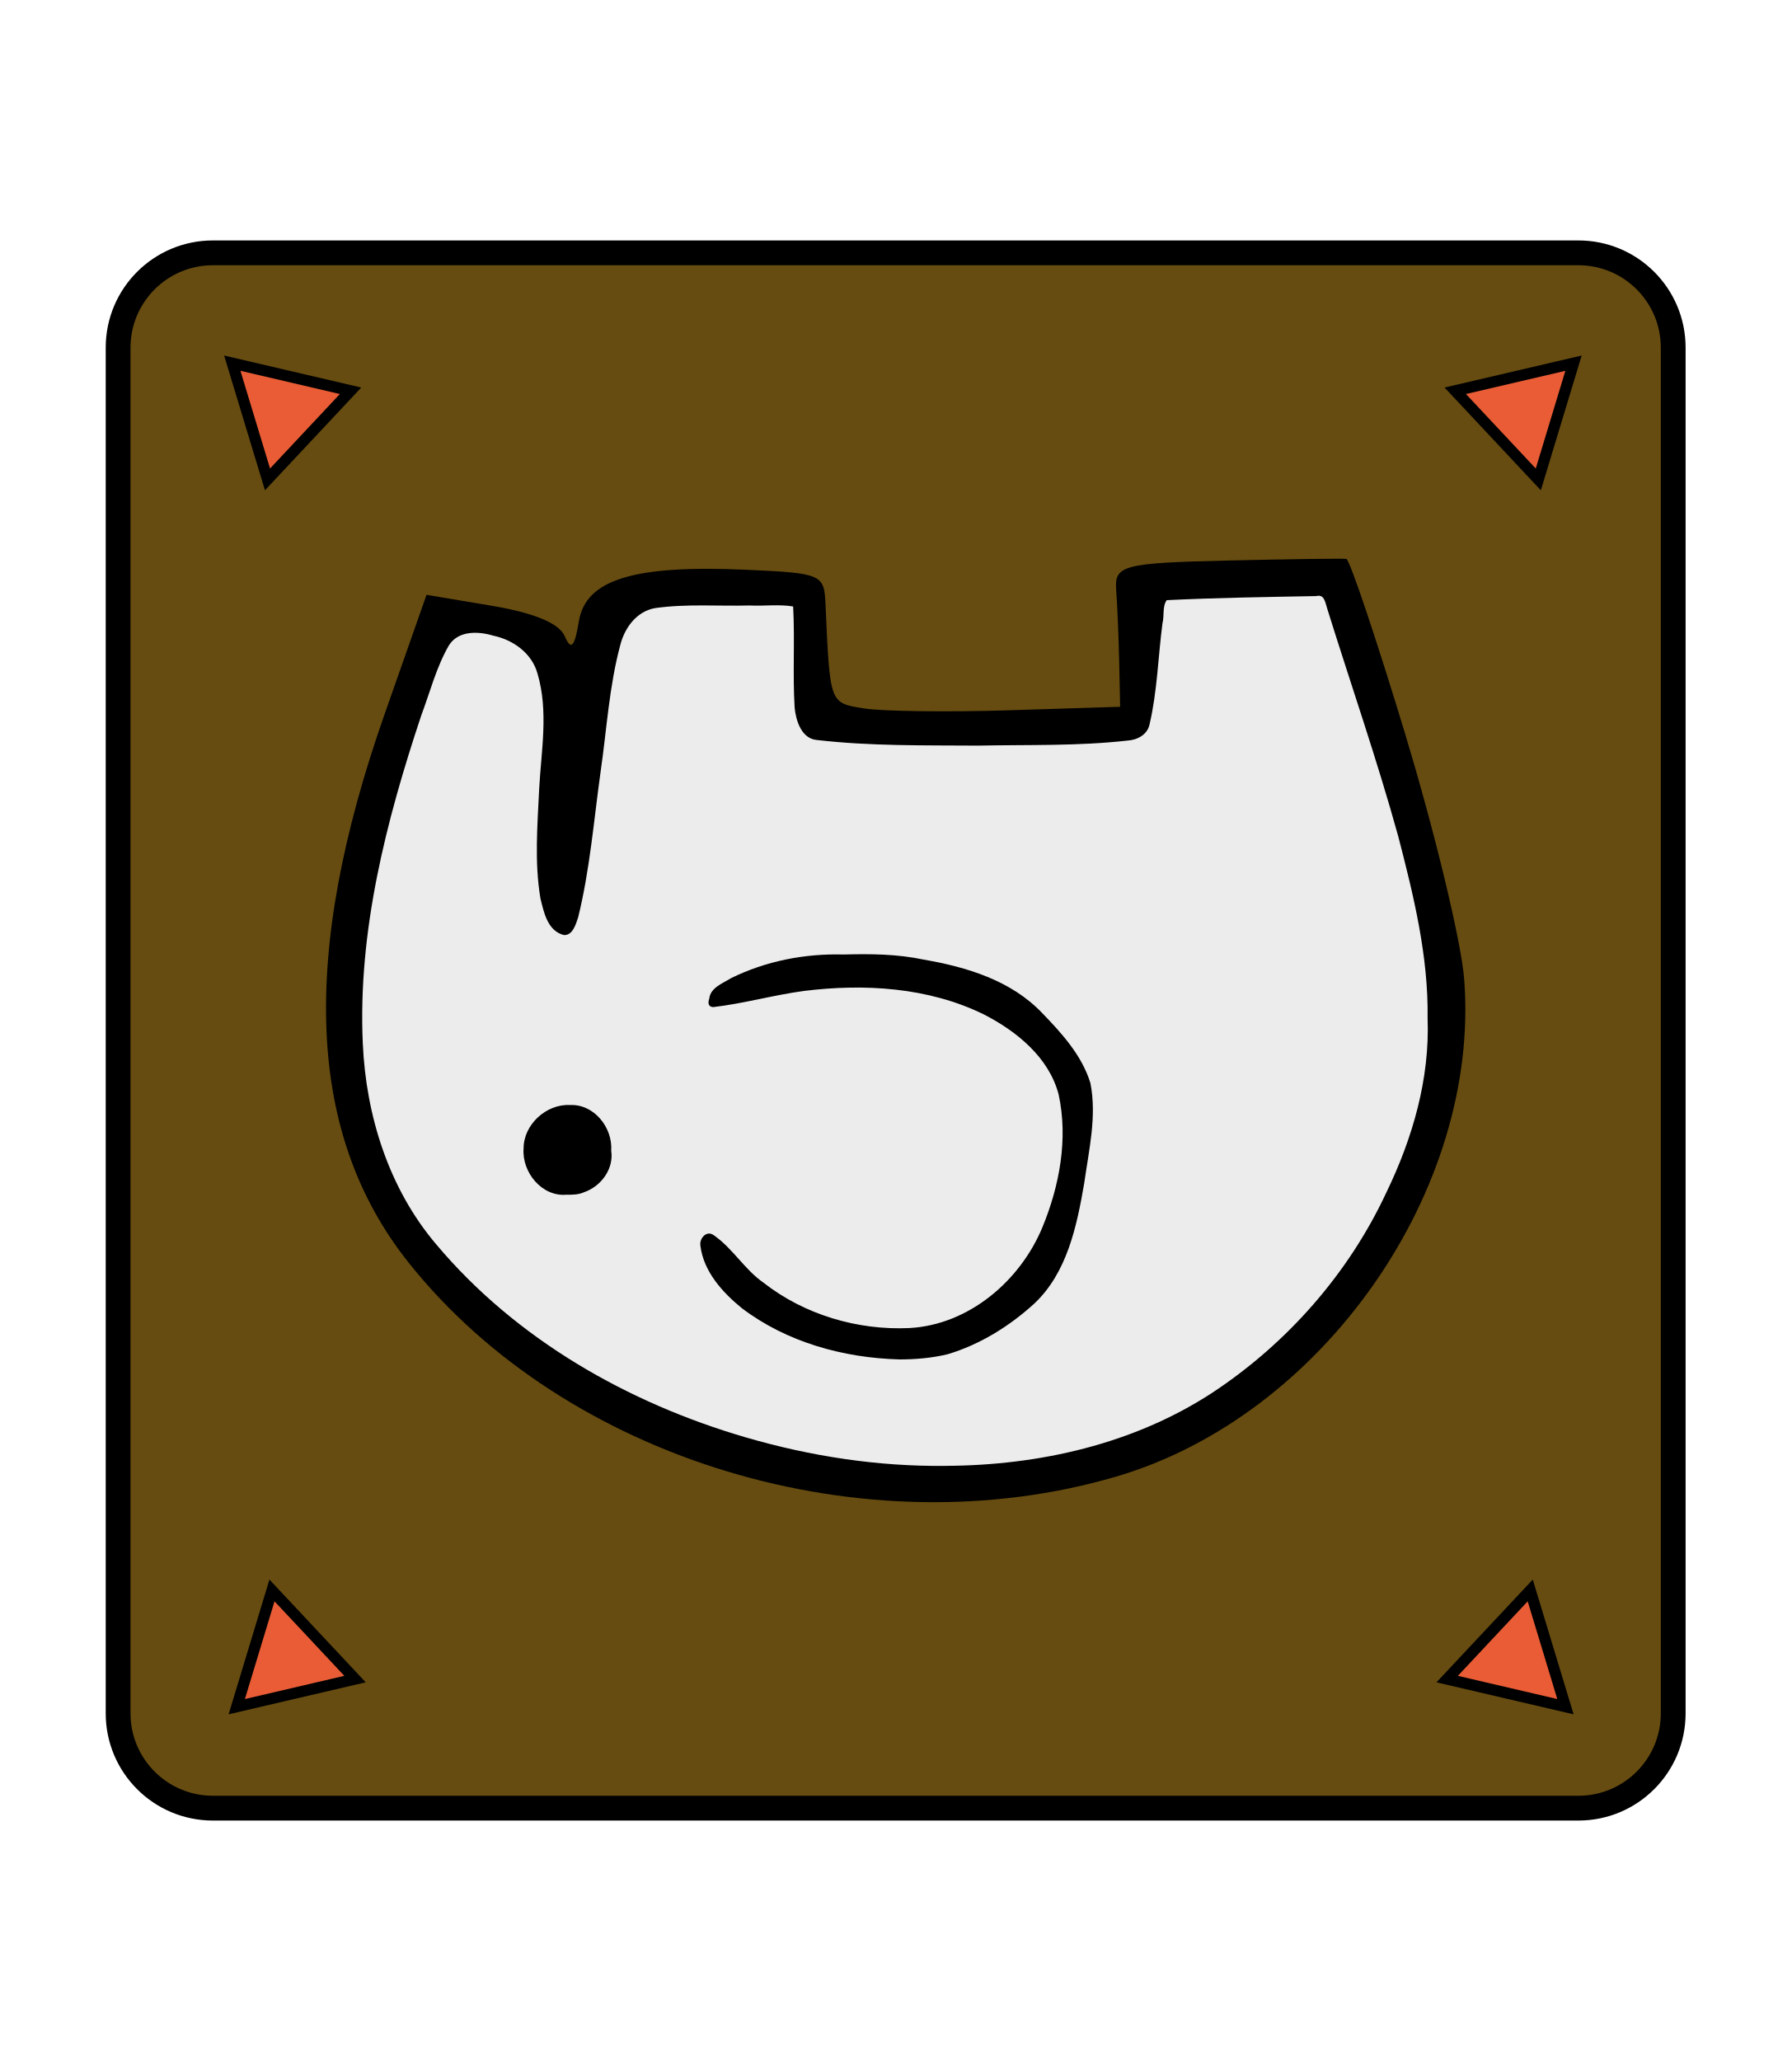
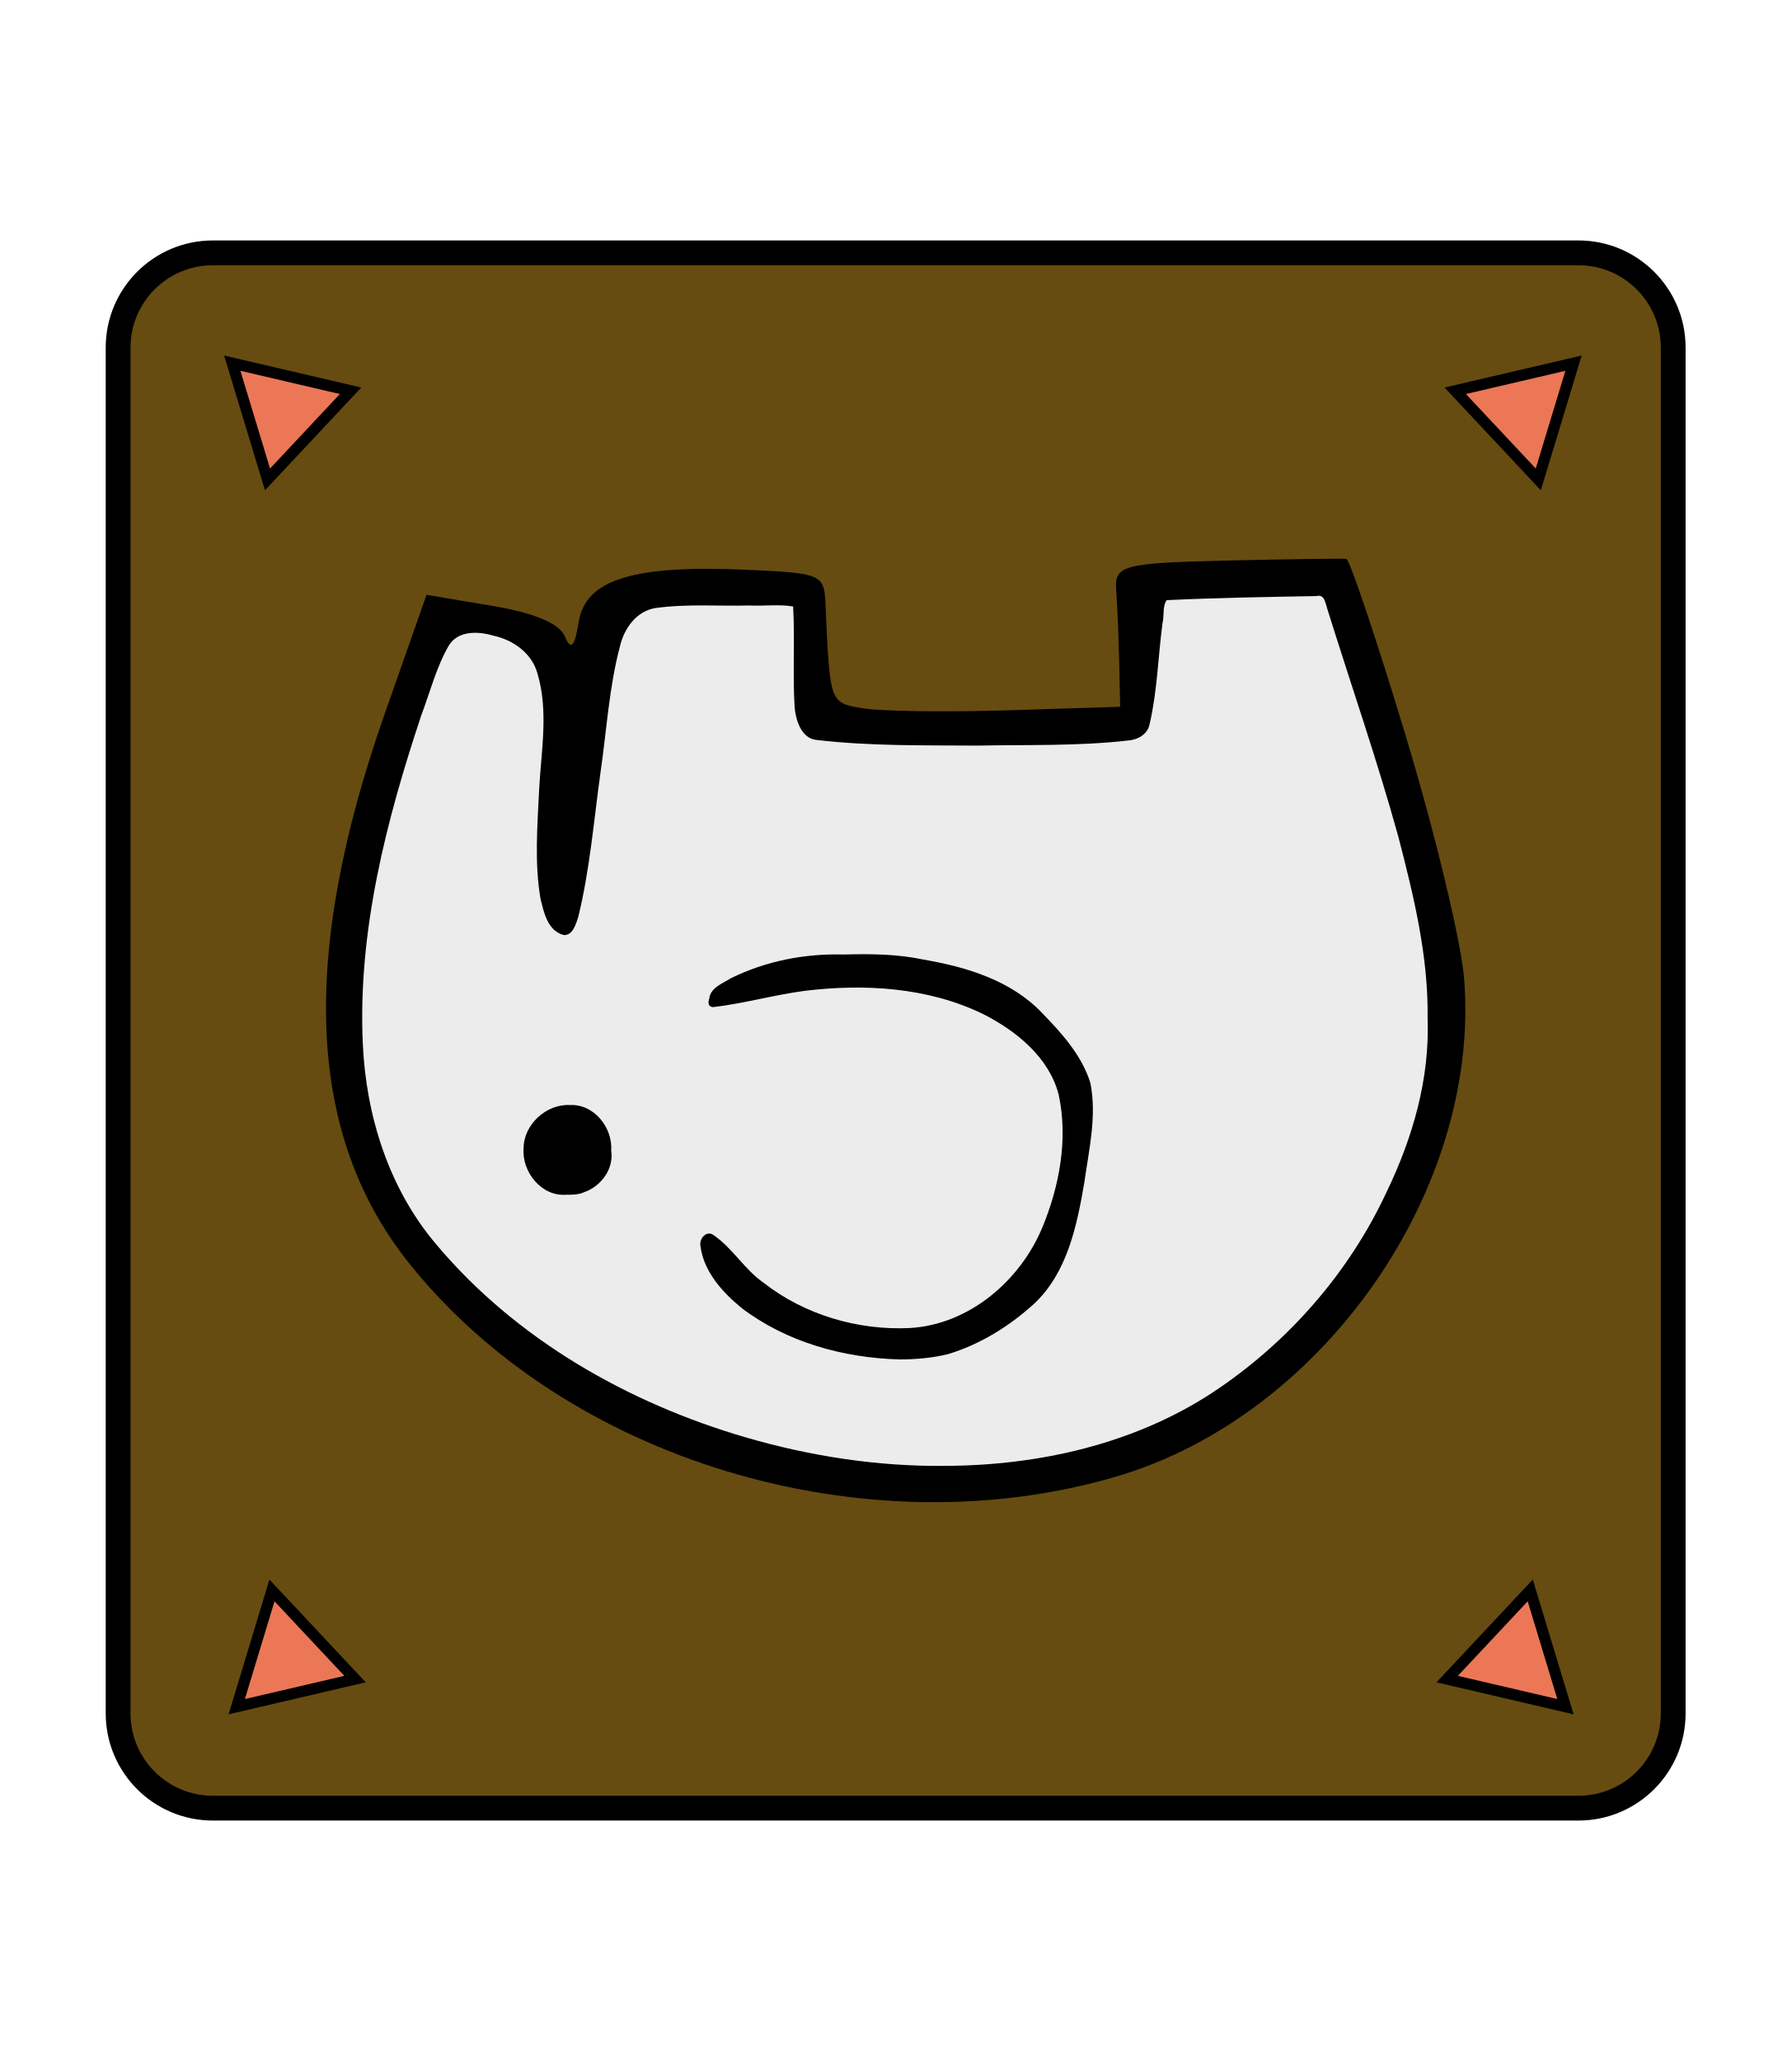
<svg xmlns="http://www.w3.org/2000/svg" id="svg4905" version="1.1" height="60" width="52.157">
  <defs id="defs4909" />
  <filter id="drop-shadow">
    <feGaussianBlur id="feGaussianBlur4880" stdDeviation="2" result="blur" in="SourceAlpha" />
    <feOffset id="feOffset4882" dy="2" dx="2" result="offsetBlur" />
    <feBlend id="feBlend4884" mode="normal" in2="offsetBlur" in="SourceGraphic" />
  </filter>
  <rect ry="2.759" y="-52.639" x="-48.717" height="45.278" width="45.278" id="rect5497-7" style="opacity:1;fill:#664c10;fill-opacity:1;stroke:#000000;stroke-width:0.722;stroke-linecap:square;stroke-linejoin:miter;stroke-miterlimit:4;stroke-dasharray:none;stroke-opacity:1;paint-order:fill markers stroke" transform="scale(-1)" />
-   <path transform="matrix(-0.9496239,0.8901212,-0.8901212,-0.9496239,220.8786,328.8962)" d="m -29.108,270.302 0,-2.717 2.353,1.359 z" id="path10754-6" style="display:inline;opacity:1;fill:#e95c35;fill-opacity:1;stroke:#000000;stroke-width:0.25;stroke-linecap:square;stroke-linejoin:miter;stroke-miterlimit:4;stroke-dasharray:none;stroke-opacity:1;paint-order:fill markers stroke" />
+   <path transform="matrix(-0.9496239,0.8901212,-0.8901212,-0.9496239,220.8786,328.8962)" d="m -29.108,270.302 0,-2.717 2.353,1.359 z" id="path10754-6" style="display:inline;opacity:1;fill:#ec7756;fill-opacity:1;stroke:#000000;stroke-width:0.25;stroke-linecap:square;stroke-linejoin:miter;stroke-miterlimit:4;stroke-dasharray:none;stroke-opacity:1;paint-order:fill markers stroke" />
  <g transform="matrix(-1.024007,0,0,-1.024007,-56.24689,317.852)" id="g11547">
    <path style="fill:#000000;stroke-width:0.353" d="m -94.896,289.484 c -0.833,-2.749 -1.582,-5.863 -1.664,-6.921 -0.467,-5.999 4.024,-12.418 9.893,-14.141 7.156,-2.1 15.649,0.467 20.12,6.082 2.889,3.628 3.11,8.688 0.68,15.603 l -1.189,3.383 -1.845,-0.31 c -1.221,-0.205 -1.926,-0.499 -2.085,-0.867 -0.179,-0.417 -0.28,-0.312 -0.4,0.418 -0.197,1.198 -1.56,1.616 -4.791,1.47 -2.101,-0.095 -2.185,-0.131 -2.222,-0.952 -0.129,-2.876 -0.112,-2.83 -1.09,-2.988 -0.523,-0.084 -2.377,-0.109 -4.12,-0.054 l -3.169,0.1 0.027,1.278 c 0.015,0.703 0.054,1.621 0.086,2.041 0.054,0.703 -0.195,0.769 -3.156,0.838 -1.768,0.041 -3.293,0.062 -3.388,0.047 -0.095,-0.015 -0.855,-2.276 -1.688,-5.025 z m 6.999,1.842 c 0.188,-1.895 0.24,-1.989 1.159,-2.07 2.214,-0.196 8.285,-0.131 8.801,0.094 0.383,0.167 0.546,0.796 0.52,2.006 l -0.037,1.763 1.658,0.02 c 3.34,0.04 3.126,0.318 3.761,-4.876 0.481,-3.931 0.636,-4.573 1.087,-4.501 0.753,0.12 0.99,1.722 0.698,4.728 -0.271,2.794 0.075,3.611 1.639,3.86 0.568,0.09 0.87,-0.125 1.122,-0.804 2.91,-7.805 2.959,-13.067 0.153,-16.449 -4.717,-5.686 -14.352,-8.015 -20.693,-5.003 -2.493,1.184 -4.713,3.37 -6.035,5.941 -1.961,3.813 -1.918,6.539 0.206,13.171 l 1.348,4.209 2.208,-0.052 2.208,-0.052 z m 4.059,-9.048 c -0.534,-0.347 -1.296,-1.118 -1.692,-1.713 -0.633,-0.95 -0.671,-1.395 -0.314,-3.641 0.436,-2.74 1.052,-3.679 3.134,-4.772 2.097,-1.101 6.211,-0.096 7.525,1.839 0.827,1.218 0.257,1.971 -0.628,0.831 -0.844,-1.087 -2.192,-1.829 -3.764,-2.073 -1.7,-0.263 -2.931,0.169 -4.126,1.45 -1.206,1.292 -1.781,4.154 -1.111,5.528 0.985,2.021 4.34,3.04 7.704,2.339 2.311,-0.482 2.136,-0.49 2.042,0.102 -0.042,0.264 -0.903,0.689 -1.913,0.946 -2.119,0.538 -5.346,0.144 -6.856,-0.836 z m 11.555,-4.062 c -0.32,-0.923 0.121,-1.701 1.044,-1.84 1.367,-0.206 2.055,1.592 0.923,2.413 -0.727,0.527 -1.682,0.249 -1.967,-0.573 z" id="path11355" />
  </g>
-   <path transform="matrix(0.9496239,0.8901212,0.8901212,-0.9496239,-168.4056,328.8962)" d="m -29.108,270.302 0,-2.717 2.353,1.359 z" id="path10754-6-0" style="display:inline;opacity:1;fill:#e95c35;fill-opacity:1;stroke:#000000;stroke-width:0.25;stroke-linecap:square;stroke-linejoin:miter;stroke-miterlimit:4;stroke-dasharray:none;stroke-opacity:1;paint-order:fill markers stroke" />
-   <path transform="matrix(0.949624,-0.8901212,0.8901212,0.949624,-168.1707,-268.6384)" d="m -29.108,270.302 0,-2.717 2.353,1.359 z" id="path10754-6-0-6" style="display:inline;opacity:1;fill:#e95c35;fill-opacity:1;stroke:#000000;stroke-width:0.25;stroke-linecap:square;stroke-linejoin:miter;stroke-miterlimit:4;stroke-dasharray:none;stroke-opacity:1;paint-order:fill markers stroke" />
-   <path transform="matrix(-0.9496239,-0.8901212,-0.8901212,0.9496239,220.7486,-268.6384)" d="m -29.108,270.302 0,-2.717 2.353,1.359 z" id="path10754-6-3" style="display:inline;opacity:1;fill:#e95c35;fill-opacity:1;stroke:#000000;stroke-width:0.25;stroke-linecap:square;stroke-linejoin:miter;stroke-miterlimit:4;stroke-dasharray:none;stroke-opacity:1;paint-order:fill markers stroke" />
+   <path transform="matrix(0.9496239,0.8901212,0.8901212,-0.9496239,-168.4056,328.8962)" d="m -29.108,270.302 0,-2.717 2.353,1.359 z" id="path10754-6-0" style="display:inline;opacity:1;fill:#ec7756;fill-opacity:1;stroke:#000000;stroke-width:0.25;stroke-linecap:square;stroke-linejoin:miter;stroke-miterlimit:4;stroke-dasharray:none;stroke-opacity:1;paint-order:fill markers stroke" />
+   <path transform="matrix(0.949624,-0.8901212,0.8901212,0.949624,-168.1707,-268.6384)" d="m -29.108,270.302 0,-2.717 2.353,1.359 z" id="path10754-6-0-6" style="display:inline;opacity:1;fill:#ec7756;fill-opacity:1;stroke:#000000;stroke-width:0.25;stroke-linecap:square;stroke-linejoin:miter;stroke-miterlimit:4;stroke-dasharray:none;stroke-opacity:1;paint-order:fill markers stroke" />
+   <path transform="matrix(-0.9496239,-0.8901212,-0.8901212,0.9496239,220.7486,-268.6384)" d="m -29.108,270.302 0,-2.717 2.353,1.359 z" id="path10754-6-3" style="display:inline;opacity:1;fill:#ec7756;fill-opacity:1;stroke:#000000;stroke-width:0.25;stroke-linecap:square;stroke-linejoin:miter;stroke-miterlimit:4;stroke-dasharray:none;stroke-opacity:1;paint-order:fill markers stroke" />
  <path id="path12210" d="m 27.538,42.674 c 2.713,-0.012 5.479,-0.634 7.769,-2.135 2.173,-1.435 3.96,-3.465 5.061,-5.829 0.762,-1.573 1.265,-3.307 1.198,-5.068 0.026,-1.801 -0.405,-3.564 -0.855,-5.295 -0.616,-2.228 -1.377,-4.413 -2.065,-6.62 -0.057,-0.165 -0.077,-0.44 -0.321,-0.374 -1.451,0.027 -2.906,0.048 -4.355,0.119 -0.131,0.181 -0.066,0.456 -0.123,0.67 -0.128,0.978 -0.151,1.98 -0.375,2.938 -0.06,0.309 -0.359,0.464 -0.65,0.48 -1.43,0.163 -2.889,0.117 -4.334,0.146 -1.571,-0.011 -3.148,0.018 -4.709,-0.164 -0.439,-0.038 -0.606,-0.56 -0.642,-0.938 -0.06,-0.977 0.009,-1.974 -0.044,-2.948 -0.399,-0.07 -0.85,-0.008 -1.268,-0.029 -0.916,0.023 -1.841,-0.053 -2.751,0.076 -0.539,0.093 -0.89,0.577 -1.015,1.08 -0.324,1.203 -0.393,2.456 -0.572,3.685 -0.198,1.417 -0.311,2.85 -0.654,4.24 -0.067,0.196 -0.157,0.529 -0.416,0.513 -0.474,-0.118 -0.584,-0.665 -0.682,-1.069 -0.177,-1.053 -0.086,-2.133 -0.036,-3.194 0.061,-1.107 0.274,-2.257 -0.048,-3.344 -0.16,-0.595 -0.709,-0.988 -1.291,-1.109 -0.436,-0.131 -1.016,-0.154 -1.29,0.284 -0.366,0.632 -0.547,1.354 -0.803,2.034 -1.024,3.072 -1.851,6.287 -1.704,9.55 0.092,2.106 0.759,4.231 2.139,5.854 2.321,2.762 5.581,4.619 9.018,5.62 1.887,0.55 3.851,0.85 5.818,0.828 z m -1.361,-3.099 c -1.62,-0.044 -3.277,-0.502 -4.581,-1.494 -0.561,-0.458 -1.109,-1.062 -1.202,-1.809 -0.041,-0.218 0.183,-0.476 0.398,-0.305 0.547,0.382 0.887,0.991 1.437,1.374 1.193,0.934 2.743,1.392 4.251,1.321 1.729,-0.094 3.226,-1.373 3.872,-2.936 0.498,-1.208 0.752,-2.572 0.471,-3.864 -0.284,-1.087 -1.235,-1.852 -2.197,-2.34 -1.608,-0.782 -3.463,-0.891 -5.214,-0.674 -0.889,0.119 -1.76,0.368 -2.647,0.471 -0.157,-0.009 -0.152,-0.141 -0.113,-0.249 0.031,-0.318 0.403,-0.448 0.637,-0.596 1.01,-0.496 2.142,-0.718 3.274,-0.686 0.78,-0.022 1.563,-0.015 2.33,0.148 1.251,0.215 2.549,0.607 3.449,1.554 0.574,0.591 1.156,1.233 1.405,2.036 0.194,0.964 -0.043,1.95 -0.178,2.914 -0.216,1.256 -0.497,2.615 -1.463,3.518 -0.721,0.655 -1.579,1.188 -2.516,1.467 -0.462,0.111 -0.938,0.151 -1.414,0.151 z m -9.679,-4.795 c -0.722,0.068 -1.308,-0.658 -1.253,-1.347 -0.002,-0.693 0.663,-1.3 1.349,-1.263 0.704,-0.034 1.249,0.658 1.202,1.332 0.08,0.525 -0.293,1.034 -0.788,1.205 -0.16,0.074 -0.338,0.075 -0.51,0.074 z" style="opacity:1;fill:#ececec;fill-opacity:1;stroke:none;stroke-width:0.041;stroke-linecap:square;stroke-linejoin:miter;stroke-miterlimit:4;stroke-dasharray:none;stroke-opacity:1;paint-order:fill markers stroke" />
</svg>
